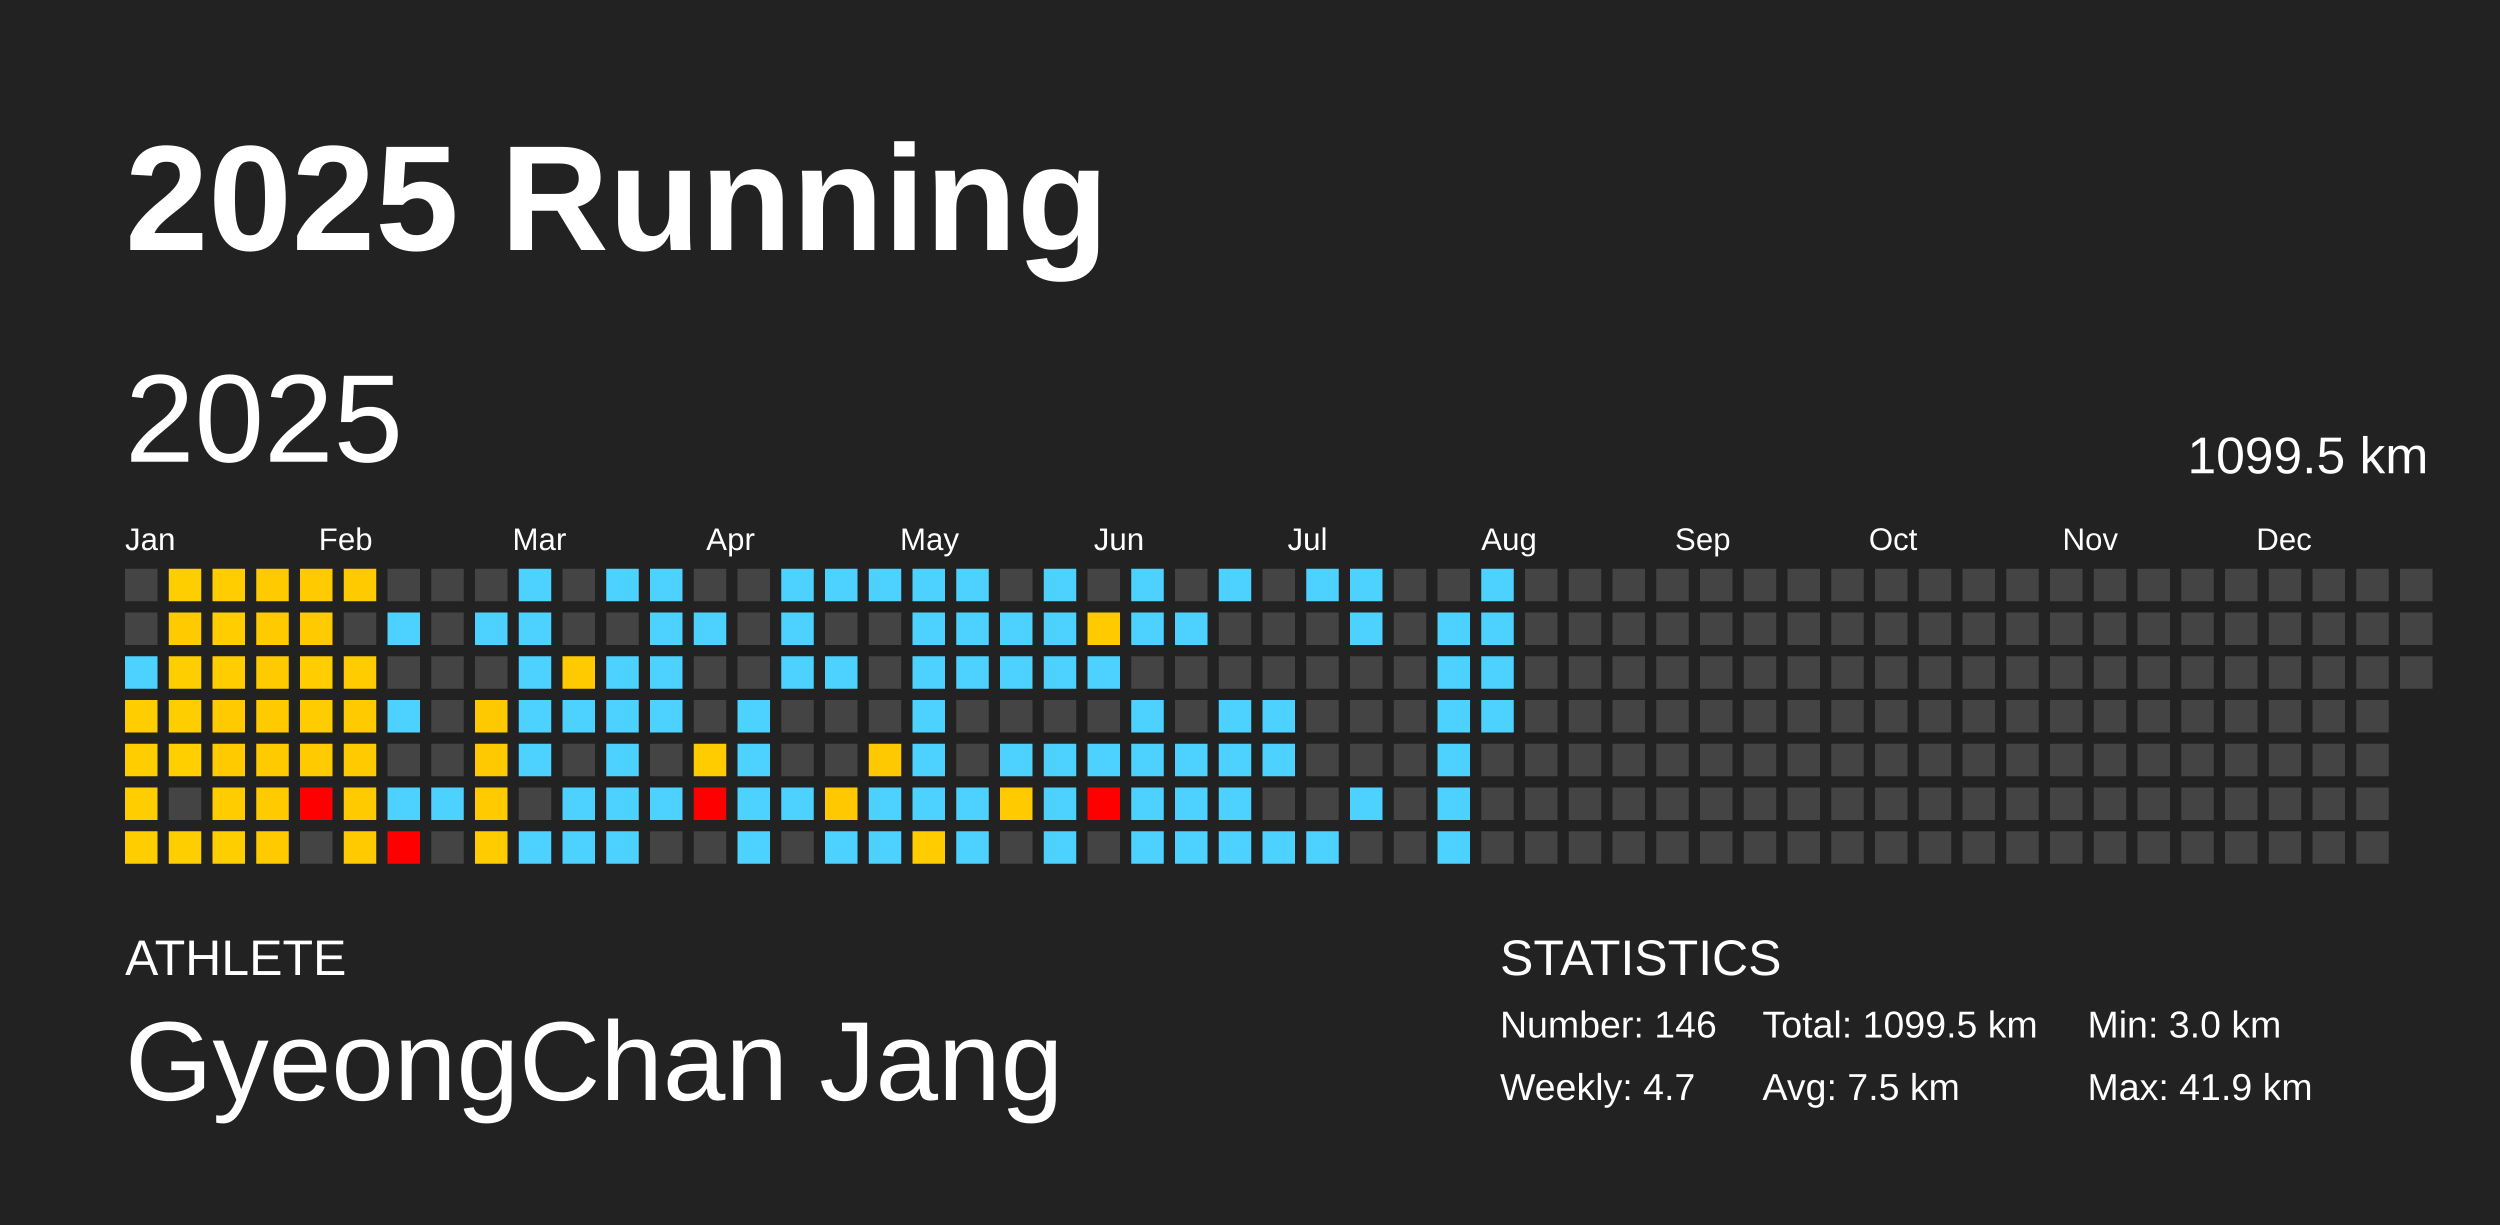
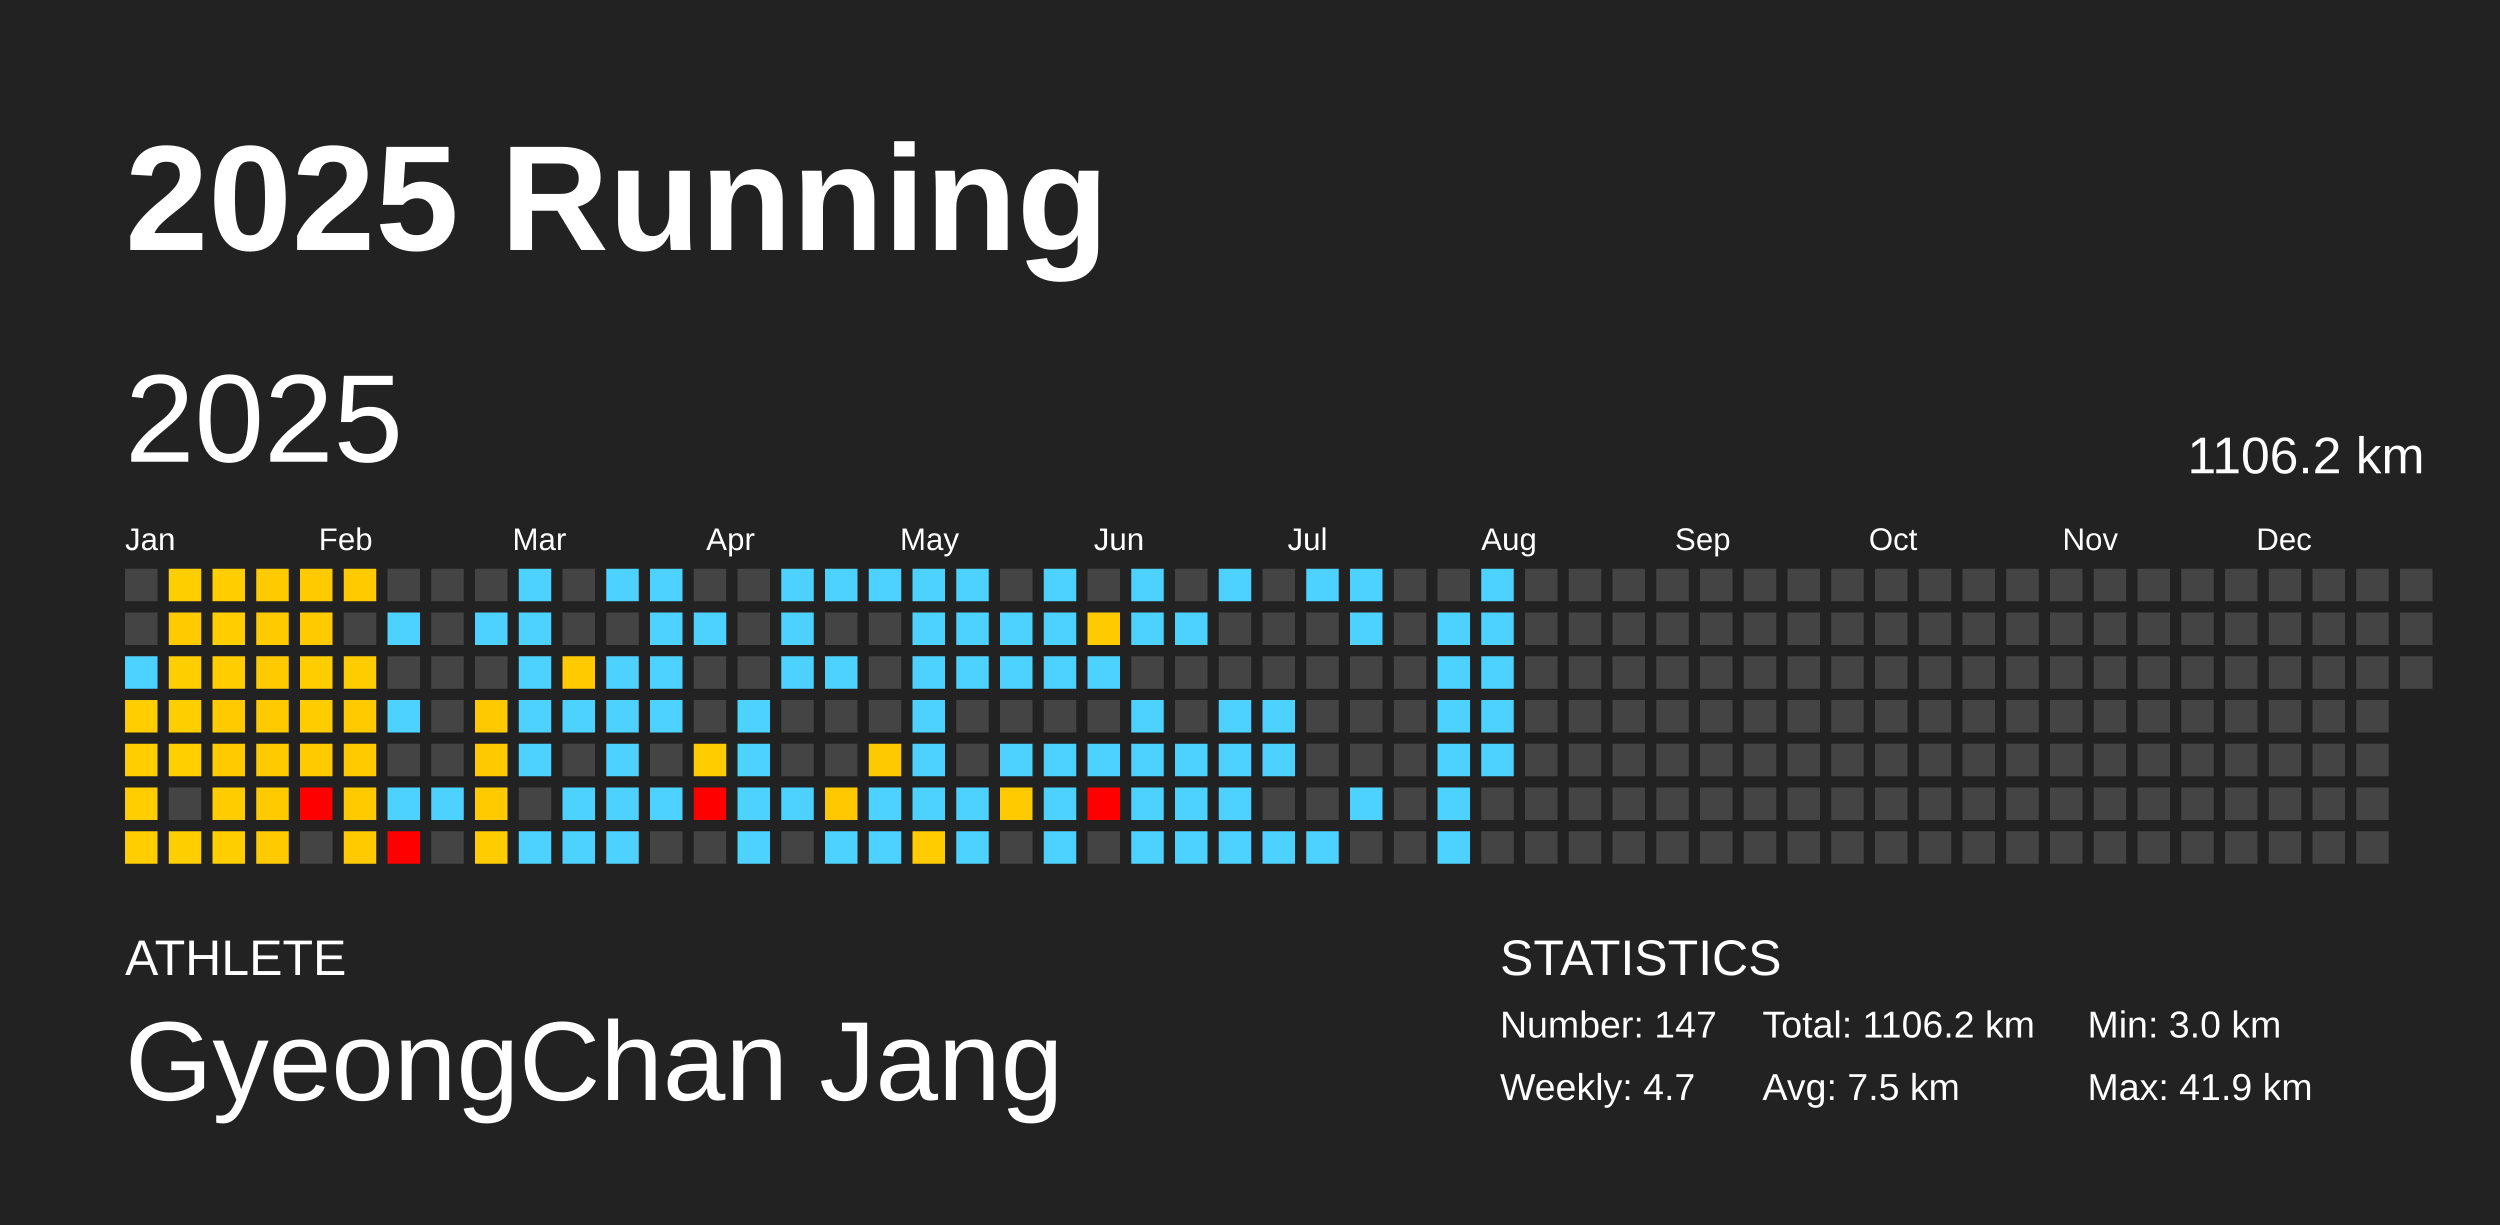
<svg xmlns="http://www.w3.org/2000/svg" baseProfile="full" height="98mm" version="1.1" viewBox="0,0,200,98" width="200mm">
  <defs />
  <rect fill="#222222" height="98" width="200" x="0" y="0" />
  <text fill="#FFFFFF" style="font-size:12px; font-family:Arial; font-weight:bold;" x="10" y="20">2025 Running</text>
  <text fill="#FFFFFF" style="font-size:4px; font-family:Arial" x="10" y="78">ATHLETE</text>
  <text fill="#FFFFFF" style="font-size:9px; font-family:Arial" x="10" y="88">GyeongChan Jang</text>
  <text fill="#FFFFFF" style="font-size:4px; font-family:Arial" x="120" y="78">STATISTICS</text>
-   <text fill="#FFFFFF" style="font-size:3px; font-family:Arial" x="120" y="83">Number: 146</text>
+   <text fill="#FFFFFF" style="font-size:3px; font-family:Arial" x="120" y="83">Number: 147</text>
  <text fill="#FFFFFF" style="font-size:3px; font-family:Arial" x="120" y="88">Weekly: 4.7</text>
-   <text fill="#FFFFFF" style="font-size:3px; font-family:Arial" x="141" y="83">Total: 1099.5 km</text>
+   <text fill="#FFFFFF" style="font-size:3px; font-family:Arial" x="141" y="83">Total: 1106.2 km</text>
  <text fill="#FFFFFF" style="font-size:3px; font-family:Arial" x="141" y="88">Avg: 7.5 km</text>
  <text fill="#FFFFFF" style="font-size:3px; font-family:Arial" x="167" y="83">Min: 3.0 km</text>
  <text fill="#FFFFFF" style="font-size:3px; font-family:Arial" x="167" y="88">Max: 41.9 km</text>
  <text dominant-baseline="hanging" fill="#FFFFFF" style="font-size:10.0px; font-family:Arial;" x="10" y="30">2025</text>
-   <text dominant-baseline="hanging" fill="#FFFFFF" style="font-size:4.125px; font-family:Arial;" x="175" y="35">1099.5 km</text>
+   <text dominant-baseline="hanging" fill="#FFFFFF" style="font-size:4.125px; font-family:Arial;" x="175" y="35">1106.2 km</text>
  <text fill="#FFFFFF" style="font-size:2.5px; font-family:Arial" x="10.0" y="44">Jan</text>
  <text fill="#FFFFFF" style="font-size:2.5px; font-family:Arial" x="25.5" y="44">Feb</text>
  <text fill="#FFFFFF" style="font-size:2.5px; font-family:Arial" x="41.0" y="44">Mar</text>
  <text fill="#FFFFFF" style="font-size:2.5px; font-family:Arial" x="56.5" y="44">Apr</text>
  <text fill="#FFFFFF" style="font-size:2.5px; font-family:Arial" x="72.0" y="44">May</text>
  <text fill="#FFFFFF" style="font-size:2.5px; font-family:Arial" x="87.5" y="44">Jun</text>
  <text fill="#FFFFFF" style="font-size:2.5px; font-family:Arial" x="103.0" y="44">Jul</text>
  <text fill="#FFFFFF" style="font-size:2.5px; font-family:Arial" x="118.5" y="44">Aug</text>
  <text fill="#FFFFFF" style="font-size:2.5px; font-family:Arial" x="134.0" y="44">Sep</text>
  <text fill="#FFFFFF" style="font-size:2.5px; font-family:Arial" x="149.5" y="44">Oct</text>
  <text fill="#FFFFFF" style="font-size:2.5px; font-family:Arial" x="165.0" y="44">Nov</text>
  <text fill="#FFFFFF" style="font-size:2.5px; font-family:Arial" x="180.5" y="44">Dec</text>
  <rect fill="#444444" height="2.6" width="2.6" x="10.0" y="45.5" />
  <rect fill="#444444" height="2.6" width="2.6" x="10.0" y="49.0" />
  <rect fill="#4dd2ff" height="2.6" width="2.6" x="10.0" y="52.5" />
  <rect fill="#ffcd00" height="2.6" width="2.6" x="10.0" y="56.0" />
  <rect fill="#ffcd00" height="2.6" width="2.6" x="10.0" y="59.5" />
  <rect fill="#ffcd00" height="2.6" width="2.6" x="10.0" y="63.0" />
  <rect fill="#ffcd00" height="2.6" width="2.6" x="10.0" y="66.5" />
  <rect fill="#ffce00" height="2.6" width="2.6" x="13.5" y="45.5" />
  <rect fill="#ffcb00" height="2.6" width="2.6" x="13.5" y="49.0" />
  <rect fill="#ffce00" height="2.6" width="2.6" x="13.5" y="52.5" />
  <rect fill="#ffce00" height="2.6" width="2.6" x="13.5" y="56.0" />
  <rect fill="#ffcf00" height="2.6" width="2.6" x="13.5" y="59.5" />
  <rect fill="#444444" height="2.6" width="2.6" x="13.5" y="63.0" />
  <rect fill="#ffce00" height="2.6" width="2.6" x="13.5" y="66.5" />
  <rect fill="#ffcd00" height="2.6" width="2.6" x="17.0" y="45.5" />
  <rect fill="#ffcd00" height="2.6" width="2.6" x="17.0" y="49.0" />
  <rect fill="#ffcd00" height="2.6" width="2.6" x="17.0" y="52.5" />
  <rect fill="#ffca00" height="2.6" width="2.6" x="17.0" y="56.0" />
  <rect fill="#ffcb00" height="2.6" width="2.6" x="17.0" y="59.5" />
  <rect fill="#ffcc00" height="2.6" width="2.6" x="17.0" y="63.0" />
  <rect fill="#ffce00" height="2.6" width="2.6" x="17.0" y="66.5" />
  <rect fill="#ffca00" height="2.6" width="2.6" x="20.5" y="45.5" />
  <rect fill="#ffca00" height="2.6" width="2.6" x="20.5" y="49.0" />
  <rect fill="#ffca00" height="2.6" width="2.6" x="20.5" y="52.5" />
  <rect fill="#ffca00" height="2.6" width="2.6" x="20.5" y="56.0" />
  <rect fill="#ffca00" height="2.6" width="2.6" x="20.5" y="59.5" />
  <rect fill="#ffca00" height="2.6" width="2.6" x="20.5" y="63.0" />
  <rect fill="#ffcb00" height="2.6" width="2.6" x="20.5" y="66.5" />
  <rect fill="#ffcb00" height="2.6" width="2.6" x="24.0" y="45.5" />
  <rect fill="#ffcb00" height="2.6" width="2.6" x="24.0" y="49.0" />
  <rect fill="#ffcd00" height="2.6" width="2.6" x="24.0" y="52.5" />
  <rect fill="#ffcc00" height="2.6" width="2.6" x="24.0" y="56.0" />
  <rect fill="#ffcb00" height="2.6" width="2.6" x="24.0" y="59.5" />
  <rect fill="red" height="2.6" width="2.6" x="24.0" y="63.0" />
  <rect fill="#444444" height="2.6" width="2.6" x="24.0" y="66.5" />
  <rect fill="#ffca00" height="2.6" width="2.6" x="27.5" y="45.5" />
  <rect fill="#444444" height="2.6" width="2.6" x="27.5" y="49.0" />
  <rect fill="#ffcc00" height="2.6" width="2.6" x="27.5" y="52.5" />
  <rect fill="#ffcb00" height="2.6" width="2.6" x="27.5" y="56.0" />
  <rect fill="#ffca00" height="2.6" width="2.6" x="27.5" y="59.5" />
  <rect fill="#ffcb00" height="2.6" width="2.6" x="27.5" y="63.0" />
  <rect fill="#ffcb00" height="2.6" width="2.6" x="27.5" y="66.5" />
  <rect fill="#444444" height="2.6" width="2.6" x="31.0" y="45.5" />
  <rect fill="#4dd2ff" height="2.6" width="2.6" x="31.0" y="49.0" />
  <rect fill="#444444" height="2.6" width="2.6" x="31.0" y="52.5" />
  <rect fill="#4dd2ff" height="2.6" width="2.6" x="31.0" y="56.0" />
  <rect fill="#444444" height="2.6" width="2.6" x="31.0" y="59.5" />
  <rect fill="#4dd2ff" height="2.6" width="2.6" x="31.0" y="63.0" />
  <rect fill="red" height="2.6" width="2.6" x="31.0" y="66.5" />
  <rect fill="#444444" height="2.6" width="2.6" x="34.5" y="45.5" />
  <rect fill="#444444" height="2.6" width="2.6" x="34.5" y="49.0" />
  <rect fill="#444444" height="2.6" width="2.6" x="34.5" y="52.5" />
  <rect fill="#444444" height="2.6" width="2.6" x="34.5" y="56.0" />
  <rect fill="#444444" height="2.6" width="2.6" x="34.5" y="59.5" />
  <rect fill="#4dd2ff" height="2.6" width="2.6" x="34.5" y="63.0" />
  <rect fill="#444444" height="2.6" width="2.6" x="34.5" y="66.5" />
  <rect fill="#444444" height="2.6" width="2.6" x="38.0" y="45.5" />
  <rect fill="#4dd2ff" height="2.6" width="2.6" x="38.0" y="49.0" />
  <rect fill="#444444" height="2.6" width="2.6" x="38.0" y="52.5" />
  <rect fill="#ffc900" height="2.6" width="2.6" x="38.0" y="56.0" />
  <rect fill="#ffc900" height="2.6" width="2.6" x="38.0" y="59.5" />
  <rect fill="#ffcb00" height="2.6" width="2.6" x="38.0" y="63.0" />
  <rect fill="#ffcc00" height="2.6" width="2.6" x="38.0" y="66.5" />
  <rect fill="#4dd2ff" height="2.6" width="2.6" x="41.5" y="45.5" />
  <rect fill="#4dd2ff" height="2.6" width="2.6" x="41.5" y="49.0" />
  <rect fill="#4dd2ff" height="2.6" width="2.6" x="41.5" y="52.5" />
  <rect fill="#4dd2ff" height="2.6" width="2.6" x="41.5" y="56.0" />
  <rect fill="#4dd2ff" height="2.6" width="2.6" x="41.5" y="59.5" />
  <rect fill="#444444" height="2.6" width="2.6" x="41.5" y="63.0" />
  <rect fill="#4dd2ff" height="2.6" width="2.6" x="41.5" y="66.5" />
  <rect fill="#444444" height="2.6" width="2.6" x="45.0" y="45.5" />
  <rect fill="#444444" height="2.6" width="2.6" x="45.0" y="49.0" />
  <rect fill="#ffca00" height="2.6" width="2.6" x="45.0" y="52.5" />
  <rect fill="#4dd2ff" height="2.6" width="2.6" x="45.0" y="56.0" />
  <rect fill="#444444" height="2.6" width="2.6" x="45.0" y="59.5" />
  <rect fill="#4dd2ff" height="2.6" width="2.6" x="45.0" y="63.0" />
  <rect fill="#4dd2ff" height="2.6" width="2.6" x="45.0" y="66.5" />
  <rect fill="#4dd2ff" height="2.6" width="2.6" x="48.5" y="45.5" />
  <rect fill="#444444" height="2.6" width="2.6" x="48.5" y="49.0" />
  <rect fill="#4dd2ff" height="2.6" width="2.6" x="48.5" y="52.5" />
  <rect fill="#4dd2ff" height="2.6" width="2.6" x="48.5" y="56.0" />
  <rect fill="#4dd2ff" height="2.6" width="2.6" x="48.5" y="59.5" />
  <rect fill="#4dd2ff" height="2.6" width="2.6" x="48.5" y="63.0" />
  <rect fill="#4dd2ff" height="2.6" width="2.6" x="48.5" y="66.5" />
  <rect fill="#4dd2ff" height="2.6" width="2.6" x="52.0" y="45.5" />
  <rect fill="#4dd2ff" height="2.6" width="2.6" x="52.0" y="49.0" />
  <rect fill="#4dd2ff" height="2.6" width="2.6" x="52.0" y="52.5" />
  <rect fill="#4dd2ff" height="2.6" width="2.6" x="52.0" y="56.0" />
  <rect fill="#444444" height="2.6" width="2.6" x="52.0" y="59.5" />
  <rect fill="#4dd2ff" height="2.6" width="2.6" x="52.0" y="63.0" />
  <rect fill="#444444" height="2.6" width="2.6" x="52.0" y="66.5" />
  <rect fill="#444444" height="2.6" width="2.6" x="55.5" y="45.5" />
  <rect fill="#4dd2ff" height="2.6" width="2.6" x="55.5" y="49.0" />
  <rect fill="#444444" height="2.6" width="2.6" x="55.5" y="52.5" />
  <rect fill="#444444" height="2.6" width="2.6" x="55.5" y="56.0" />
  <rect fill="#ffcc00" height="2.6" width="2.6" x="55.5" y="59.5" />
  <rect fill="red" height="2.6" width="2.6" x="55.5" y="63.0" />
  <rect fill="#444444" height="2.6" width="2.6" x="55.5" y="66.5" />
  <rect fill="#444444" height="2.6" width="2.6" x="59.0" y="45.5" />
  <rect fill="#444444" height="2.6" width="2.6" x="59.0" y="49.0" />
  <rect fill="#444444" height="2.6" width="2.6" x="59.0" y="52.5" />
  <rect fill="#4dd2ff" height="2.6" width="2.6" x="59.0" y="56.0" />
  <rect fill="#4dd2ff" height="2.6" width="2.6" x="59.0" y="59.5" />
  <rect fill="#4dd2ff" height="2.6" width="2.6" x="59.0" y="63.0" />
  <rect fill="#4dd2ff" height="2.6" width="2.6" x="59.0" y="66.5" />
  <rect fill="#4dd2ff" height="2.6" width="2.6" x="62.5" y="45.5" />
  <rect fill="#4dd2ff" height="2.6" width="2.6" x="62.5" y="49.0" />
  <rect fill="#4dd2ff" height="2.6" width="2.6" x="62.5" y="52.5" />
  <rect fill="#444444" height="2.6" width="2.6" x="62.5" y="56.0" />
  <rect fill="#444444" height="2.6" width="2.6" x="62.5" y="59.5" />
  <rect fill="#4dd2ff" height="2.6" width="2.6" x="62.5" y="63.0" />
  <rect fill="#444444" height="2.6" width="2.6" x="62.5" y="66.5" />
  <rect fill="#4dd2ff" height="2.6" width="2.6" x="66.0" y="45.5" />
  <rect fill="#444444" height="2.6" width="2.6" x="66.0" y="49.0" />
  <rect fill="#4dd2ff" height="2.6" width="2.6" x="66.0" y="52.5" />
  <rect fill="#444444" height="2.6" width="2.6" x="66.0" y="56.0" />
  <rect fill="#444444" height="2.6" width="2.6" x="66.0" y="59.5" />
  <rect fill="#ffc800" height="2.6" width="2.6" x="66.0" y="63.0" />
  <rect fill="#4dd2ff" height="2.6" width="2.6" x="66.0" y="66.5" />
  <rect fill="#4dd2ff" height="2.6" width="2.6" x="69.5" y="45.5" />
  <rect fill="#444444" height="2.6" width="2.6" x="69.5" y="49.0" />
  <rect fill="#444444" height="2.6" width="2.6" x="69.5" y="52.5" />
  <rect fill="#444444" height="2.6" width="2.6" x="69.5" y="56.0" />
  <rect fill="#ffc900" height="2.6" width="2.6" x="69.5" y="59.5" />
  <rect fill="#4dd2ff" height="2.6" width="2.6" x="69.5" y="63.0" />
  <rect fill="#4dd2ff" height="2.6" width="2.6" x="69.5" y="66.5" />
  <rect fill="#4dd2ff" height="2.6" width="2.6" x="73.0" y="45.5" />
  <rect fill="#4dd2ff" height="2.6" width="2.6" x="73.0" y="49.0" />
  <rect fill="#4dd2ff" height="2.6" width="2.6" x="73.0" y="52.5" />
  <rect fill="#4dd2ff" height="2.6" width="2.6" x="73.0" y="56.0" />
  <rect fill="#4dd2ff" height="2.6" width="2.6" x="73.0" y="59.5" />
  <rect fill="#4dd2ff" height="2.6" width="2.6" x="73.0" y="63.0" />
  <rect fill="#ffcc00" height="2.6" width="2.6" x="73.0" y="66.5" />
  <rect fill="#4dd2ff" height="2.6" width="2.6" x="76.5" y="45.5" />
  <rect fill="#4dd2ff" height="2.6" width="2.6" x="76.5" y="49.0" />
  <rect fill="#4dd2ff" height="2.6" width="2.6" x="76.5" y="52.5" />
  <rect fill="#444444" height="2.6" width="2.6" x="76.5" y="56.0" />
  <rect fill="#444444" height="2.6" width="2.6" x="76.5" y="59.5" />
  <rect fill="#4dd2ff" height="2.6" width="2.6" x="76.5" y="63.0" />
  <rect fill="#4dd2ff" height="2.6" width="2.6" x="76.5" y="66.5" />
  <rect fill="#444444" height="2.6" width="2.6" x="80.0" y="45.5" />
  <rect fill="#4dd2ff" height="2.6" width="2.6" x="80.0" y="49.0" />
  <rect fill="#4dd2ff" height="2.6" width="2.6" x="80.0" y="52.5" />
  <rect fill="#444444" height="2.6" width="2.6" x="80.0" y="56.0" />
  <rect fill="#4dd2ff" height="2.6" width="2.6" x="80.0" y="59.5" />
  <rect fill="#ffcb00" height="2.6" width="2.6" x="80.0" y="63.0" />
  <rect fill="#444444" height="2.6" width="2.6" x="80.0" y="66.5" />
  <rect fill="#4dd2ff" height="2.6" width="2.6" x="83.5" y="45.5" />
  <rect fill="#4dd2ff" height="2.6" width="2.6" x="83.5" y="49.0" />
  <rect fill="#4dd2ff" height="2.6" width="2.6" x="83.5" y="52.5" />
  <rect fill="#444444" height="2.6" width="2.6" x="83.5" y="56.0" />
  <rect fill="#4dd2ff" height="2.6" width="2.6" x="83.5" y="59.5" />
  <rect fill="#4dd2ff" height="2.6" width="2.6" x="83.5" y="63.0" />
  <rect fill="#4dd2ff" height="2.6" width="2.6" x="83.5" y="66.5" />
  <rect fill="#444444" height="2.6" width="2.6" x="87.0" y="45.5" />
  <rect fill="#ffca00" height="2.6" width="2.6" x="87.0" y="49.0" />
  <rect fill="#4dd2ff" height="2.6" width="2.6" x="87.0" y="52.5" />
  <rect fill="#444444" height="2.6" width="2.6" x="87.0" y="56.0" />
  <rect fill="#4dd2ff" height="2.6" width="2.6" x="87.0" y="59.5" />
  <rect fill="red" height="2.6" width="2.6" x="87.0" y="63.0" />
  <rect fill="#444444" height="2.6" width="2.6" x="87.0" y="66.5" />
  <rect fill="#4dd2ff" height="2.6" width="2.6" x="90.5" y="45.5" />
  <rect fill="#4dd2ff" height="2.6" width="2.6" x="90.5" y="49.0" />
  <rect fill="#444444" height="2.6" width="2.6" x="90.5" y="52.5" />
  <rect fill="#4dd2ff" height="2.6" width="2.6" x="90.5" y="56.0" />
  <rect fill="#4dd2ff" height="2.6" width="2.6" x="90.5" y="59.5" />
  <rect fill="#4dd2ff" height="2.6" width="2.6" x="90.5" y="63.0" />
  <rect fill="#4dd2ff" height="2.6" width="2.6" x="90.5" y="66.5" />
  <rect fill="#444444" height="2.6" width="2.6" x="94.0" y="45.5" />
  <rect fill="#4dd2ff" height="2.6" width="2.6" x="94.0" y="49.0" />
  <rect fill="#444444" height="2.6" width="2.6" x="94.0" y="52.5" />
  <rect fill="#444444" height="2.6" width="2.6" x="94.0" y="56.0" />
  <rect fill="#4dd2ff" height="2.6" width="2.6" x="94.0" y="59.5" />
  <rect fill="#4dd2ff" height="2.6" width="2.6" x="94.0" y="63.0" />
  <rect fill="#4dd2ff" height="2.6" width="2.6" x="94.0" y="66.5" />
  <rect fill="#4dd2ff" height="2.6" width="2.6" x="97.5" y="45.5" />
  <rect fill="#444444" height="2.6" width="2.6" x="97.5" y="49.0" />
  <rect fill="#444444" height="2.6" width="2.6" x="97.5" y="52.5" />
  <rect fill="#4dd2ff" height="2.6" width="2.6" x="97.5" y="56.0" />
  <rect fill="#4dd2ff" height="2.6" width="2.6" x="97.5" y="59.5" />
  <rect fill="#4dd2ff" height="2.6" width="2.6" x="97.5" y="63.0" />
  <rect fill="#4dd2ff" height="2.6" width="2.6" x="97.5" y="66.5" />
  <rect fill="#444444" height="2.6" width="2.6" x="101.0" y="45.5" />
  <rect fill="#444444" height="2.6" width="2.6" x="101.0" y="49.0" />
  <rect fill="#444444" height="2.6" width="2.6" x="101.0" y="52.5" />
  <rect fill="#4dd2ff" height="2.6" width="2.6" x="101.0" y="56.0" />
  <rect fill="#4dd2ff" height="2.6" width="2.6" x="101.0" y="59.5" />
  <rect fill="#444444" height="2.6" width="2.6" x="101.0" y="63.0" />
  <rect fill="#4dd2ff" height="2.6" width="2.6" x="101.0" y="66.5" />
  <rect fill="#4dd2ff" height="2.6" width="2.6" x="104.5" y="45.5" />
  <rect fill="#444444" height="2.6" width="2.6" x="104.5" y="49.0" />
  <rect fill="#444444" height="2.6" width="2.6" x="104.5" y="52.5" />
  <rect fill="#444444" height="2.6" width="2.6" x="104.5" y="56.0" />
  <rect fill="#444444" height="2.6" width="2.6" x="104.5" y="59.5" />
  <rect fill="#444444" height="2.6" width="2.6" x="104.5" y="63.0" />
  <rect fill="#4dd2ff" height="2.6" width="2.6" x="104.5" y="66.5" />
  <rect fill="#4dd2ff" height="2.6" width="2.6" x="108.0" y="45.5" />
  <rect fill="#4dd2ff" height="2.6" width="2.6" x="108.0" y="49.0" />
  <rect fill="#444444" height="2.6" width="2.6" x="108.0" y="52.5" />
  <rect fill="#444444" height="2.6" width="2.6" x="108.0" y="56.0" />
  <rect fill="#444444" height="2.6" width="2.6" x="108.0" y="59.5" />
  <rect fill="#4dd2ff" height="2.6" width="2.6" x="108.0" y="63.0" />
  <rect fill="#444444" height="2.6" width="2.6" x="108.0" y="66.5" />
  <rect fill="#444444" height="2.6" width="2.6" x="111.5" y="45.5" />
  <rect fill="#444444" height="2.6" width="2.6" x="111.5" y="49.0" />
  <rect fill="#444444" height="2.6" width="2.6" x="111.5" y="52.5" />
  <rect fill="#444444" height="2.6" width="2.6" x="111.5" y="56.0" />
  <rect fill="#444444" height="2.6" width="2.6" x="111.5" y="59.5" />
  <rect fill="#444444" height="2.6" width="2.6" x="111.5" y="63.0" />
  <rect fill="#444444" height="2.6" width="2.6" x="111.5" y="66.5" />
  <rect fill="#444444" height="2.6" width="2.6" x="115.0" y="45.5" />
  <rect fill="#4dd2ff" height="2.6" width="2.6" x="115.0" y="49.0" />
  <rect fill="#4dd2ff" height="2.6" width="2.6" x="115.0" y="52.5" />
  <rect fill="#4dd2ff" height="2.6" width="2.6" x="115.0" y="56.0" />
  <rect fill="#4dd2ff" height="2.6" width="2.6" x="115.0" y="59.5" />
  <rect fill="#4dd2ff" height="2.6" width="2.6" x="115.0" y="63.0" />
  <rect fill="#4dd2ff" height="2.6" width="2.6" x="115.0" y="66.5" />
  <rect fill="#4dd2ff" height="2.6" width="2.6" x="118.5" y="45.5" />
  <rect fill="#4dd2ff" height="2.6" width="2.6" x="118.5" y="49.0" />
  <rect fill="#4dd2ff" height="2.6" width="2.6" x="118.5" y="52.5" />
  <rect fill="#4dd2ff" height="2.6" width="2.6" x="118.5" y="56.0" />
-   <rect fill="#444444" height="2.6" width="2.6" x="118.5" y="59.5" />
+   <rect fill="#4dd2ff" height="2.6" width="2.6" x="118.5" y="59.5" />
  <rect fill="#444444" height="2.6" width="2.6" x="118.5" y="63.0" />
  <rect fill="#444444" height="2.6" width="2.6" x="118.5" y="66.5" />
  <rect fill="#444444" height="2.6" width="2.6" x="122.0" y="45.5" />
  <rect fill="#444444" height="2.6" width="2.6" x="122.0" y="49.0" />
  <rect fill="#444444" height="2.6" width="2.6" x="122.0" y="52.5" />
  <rect fill="#444444" height="2.6" width="2.6" x="122.0" y="56.0" />
  <rect fill="#444444" height="2.6" width="2.6" x="122.0" y="59.5" />
  <rect fill="#444444" height="2.6" width="2.6" x="122.0" y="63.0" />
  <rect fill="#444444" height="2.6" width="2.6" x="122.0" y="66.5" />
  <rect fill="#444444" height="2.6" width="2.6" x="125.5" y="45.5" />
  <rect fill="#444444" height="2.6" width="2.6" x="125.5" y="49.0" />
  <rect fill="#444444" height="2.6" width="2.6" x="125.5" y="52.5" />
  <rect fill="#444444" height="2.6" width="2.6" x="125.5" y="56.0" />
  <rect fill="#444444" height="2.6" width="2.6" x="125.5" y="59.5" />
  <rect fill="#444444" height="2.6" width="2.6" x="125.5" y="63.0" />
  <rect fill="#444444" height="2.6" width="2.6" x="125.5" y="66.5" />
  <rect fill="#444444" height="2.6" width="2.6" x="129.0" y="45.5" />
  <rect fill="#444444" height="2.6" width="2.6" x="129.0" y="49.0" />
  <rect fill="#444444" height="2.6" width="2.6" x="129.0" y="52.5" />
  <rect fill="#444444" height="2.6" width="2.6" x="129.0" y="56.0" />
  <rect fill="#444444" height="2.6" width="2.6" x="129.0" y="59.5" />
  <rect fill="#444444" height="2.6" width="2.6" x="129.0" y="63.0" />
  <rect fill="#444444" height="2.6" width="2.6" x="129.0" y="66.5" />
  <rect fill="#444444" height="2.6" width="2.6" x="132.5" y="45.5" />
  <rect fill="#444444" height="2.6" width="2.6" x="132.5" y="49.0" />
  <rect fill="#444444" height="2.6" width="2.6" x="132.5" y="52.5" />
  <rect fill="#444444" height="2.6" width="2.6" x="132.5" y="56.0" />
  <rect fill="#444444" height="2.6" width="2.6" x="132.5" y="59.5" />
  <rect fill="#444444" height="2.6" width="2.6" x="132.5" y="63.0" />
  <rect fill="#444444" height="2.6" width="2.6" x="132.5" y="66.5" />
  <rect fill="#444444" height="2.6" width="2.6" x="136.0" y="45.5" />
  <rect fill="#444444" height="2.6" width="2.6" x="136.0" y="49.0" />
  <rect fill="#444444" height="2.6" width="2.6" x="136.0" y="52.5" />
  <rect fill="#444444" height="2.6" width="2.6" x="136.0" y="56.0" />
  <rect fill="#444444" height="2.6" width="2.6" x="136.0" y="59.5" />
  <rect fill="#444444" height="2.6" width="2.6" x="136.0" y="63.0" />
  <rect fill="#444444" height="2.6" width="2.6" x="136.0" y="66.5" />
  <rect fill="#444444" height="2.6" width="2.6" x="139.5" y="45.5" />
  <rect fill="#444444" height="2.6" width="2.6" x="139.5" y="49.0" />
  <rect fill="#444444" height="2.6" width="2.6" x="139.5" y="52.5" />
  <rect fill="#444444" height="2.6" width="2.6" x="139.5" y="56.0" />
  <rect fill="#444444" height="2.6" width="2.6" x="139.5" y="59.5" />
  <rect fill="#444444" height="2.6" width="2.6" x="139.5" y="63.0" />
  <rect fill="#444444" height="2.6" width="2.6" x="139.5" y="66.5" />
  <rect fill="#444444" height="2.6" width="2.6" x="143.0" y="45.5" />
  <rect fill="#444444" height="2.6" width="2.6" x="143.0" y="49.0" />
  <rect fill="#444444" height="2.6" width="2.6" x="143.0" y="52.5" />
  <rect fill="#444444" height="2.6" width="2.6" x="143.0" y="56.0" />
  <rect fill="#444444" height="2.6" width="2.6" x="143.0" y="59.5" />
  <rect fill="#444444" height="2.6" width="2.6" x="143.0" y="63.0" />
  <rect fill="#444444" height="2.6" width="2.6" x="143.0" y="66.5" />
  <rect fill="#444444" height="2.6" width="2.6" x="146.5" y="45.5" />
  <rect fill="#444444" height="2.6" width="2.6" x="146.5" y="49.0" />
  <rect fill="#444444" height="2.6" width="2.6" x="146.5" y="52.5" />
  <rect fill="#444444" height="2.6" width="2.6" x="146.5" y="56.0" />
  <rect fill="#444444" height="2.6" width="2.6" x="146.5" y="59.5" />
  <rect fill="#444444" height="2.6" width="2.6" x="146.5" y="63.0" />
  <rect fill="#444444" height="2.6" width="2.6" x="146.5" y="66.5" />
  <rect fill="#444444" height="2.6" width="2.6" x="150.0" y="45.5" />
  <rect fill="#444444" height="2.6" width="2.6" x="150.0" y="49.0" />
  <rect fill="#444444" height="2.6" width="2.6" x="150.0" y="52.5" />
  <rect fill="#444444" height="2.6" width="2.6" x="150.0" y="56.0" />
  <rect fill="#444444" height="2.6" width="2.6" x="150.0" y="59.5" />
  <rect fill="#444444" height="2.6" width="2.6" x="150.0" y="63.0" />
  <rect fill="#444444" height="2.6" width="2.6" x="150.0" y="66.5" />
  <rect fill="#444444" height="2.6" width="2.6" x="153.5" y="45.5" />
  <rect fill="#444444" height="2.6" width="2.6" x="153.5" y="49.0" />
  <rect fill="#444444" height="2.6" width="2.6" x="153.5" y="52.5" />
  <rect fill="#444444" height="2.6" width="2.6" x="153.5" y="56.0" />
  <rect fill="#444444" height="2.6" width="2.6" x="153.5" y="59.5" />
  <rect fill="#444444" height="2.6" width="2.6" x="153.5" y="63.0" />
  <rect fill="#444444" height="2.6" width="2.6" x="153.5" y="66.5" />
  <rect fill="#444444" height="2.6" width="2.6" x="157.0" y="45.5" />
  <rect fill="#444444" height="2.6" width="2.6" x="157.0" y="49.0" />
  <rect fill="#444444" height="2.6" width="2.6" x="157.0" y="52.5" />
  <rect fill="#444444" height="2.6" width="2.6" x="157.0" y="56.0" />
  <rect fill="#444444" height="2.6" width="2.6" x="157.0" y="59.5" />
  <rect fill="#444444" height="2.6" width="2.6" x="157.0" y="63.0" />
  <rect fill="#444444" height="2.6" width="2.6" x="157.0" y="66.5" />
  <rect fill="#444444" height="2.6" width="2.6" x="160.5" y="45.5" />
  <rect fill="#444444" height="2.6" width="2.6" x="160.5" y="49.0" />
  <rect fill="#444444" height="2.6" width="2.6" x="160.5" y="52.5" />
  <rect fill="#444444" height="2.6" width="2.6" x="160.5" y="56.0" />
  <rect fill="#444444" height="2.6" width="2.6" x="160.5" y="59.5" />
  <rect fill="#444444" height="2.6" width="2.6" x="160.5" y="63.0" />
  <rect fill="#444444" height="2.6" width="2.6" x="160.5" y="66.5" />
  <rect fill="#444444" height="2.6" width="2.6" x="164.0" y="45.5" />
  <rect fill="#444444" height="2.6" width="2.6" x="164.0" y="49.0" />
  <rect fill="#444444" height="2.6" width="2.6" x="164.0" y="52.5" />
  <rect fill="#444444" height="2.6" width="2.6" x="164.0" y="56.0" />
  <rect fill="#444444" height="2.6" width="2.6" x="164.0" y="59.5" />
  <rect fill="#444444" height="2.6" width="2.6" x="164.0" y="63.0" />
  <rect fill="#444444" height="2.6" width="2.6" x="164.0" y="66.5" />
  <rect fill="#444444" height="2.6" width="2.6" x="167.5" y="45.5" />
  <rect fill="#444444" height="2.6" width="2.6" x="167.5" y="49.0" />
  <rect fill="#444444" height="2.6" width="2.6" x="167.5" y="52.5" />
  <rect fill="#444444" height="2.6" width="2.6" x="167.5" y="56.0" />
  <rect fill="#444444" height="2.6" width="2.6" x="167.5" y="59.5" />
  <rect fill="#444444" height="2.6" width="2.6" x="167.5" y="63.0" />
  <rect fill="#444444" height="2.6" width="2.6" x="167.5" y="66.5" />
  <rect fill="#444444" height="2.6" width="2.6" x="171.0" y="45.5" />
  <rect fill="#444444" height="2.6" width="2.6" x="171.0" y="49.0" />
  <rect fill="#444444" height="2.6" width="2.6" x="171.0" y="52.5" />
  <rect fill="#444444" height="2.6" width="2.6" x="171.0" y="56.0" />
  <rect fill="#444444" height="2.6" width="2.6" x="171.0" y="59.5" />
  <rect fill="#444444" height="2.6" width="2.6" x="171.0" y="63.0" />
  <rect fill="#444444" height="2.6" width="2.6" x="171.0" y="66.5" />
  <rect fill="#444444" height="2.6" width="2.6" x="174.5" y="45.5" />
  <rect fill="#444444" height="2.6" width="2.6" x="174.5" y="49.0" />
  <rect fill="#444444" height="2.6" width="2.6" x="174.5" y="52.5" />
  <rect fill="#444444" height="2.6" width="2.6" x="174.5" y="56.0" />
  <rect fill="#444444" height="2.6" width="2.6" x="174.5" y="59.5" />
  <rect fill="#444444" height="2.6" width="2.6" x="174.5" y="63.0" />
  <rect fill="#444444" height="2.6" width="2.6" x="174.5" y="66.5" />
  <rect fill="#444444" height="2.6" width="2.6" x="178.0" y="45.5" />
  <rect fill="#444444" height="2.6" width="2.6" x="178.0" y="49.0" />
  <rect fill="#444444" height="2.6" width="2.6" x="178.0" y="52.5" />
  <rect fill="#444444" height="2.6" width="2.6" x="178.0" y="56.0" />
  <rect fill="#444444" height="2.6" width="2.6" x="178.0" y="59.5" />
  <rect fill="#444444" height="2.6" width="2.6" x="178.0" y="63.0" />
  <rect fill="#444444" height="2.6" width="2.6" x="178.0" y="66.5" />
  <rect fill="#444444" height="2.6" width="2.6" x="181.5" y="45.5" />
  <rect fill="#444444" height="2.6" width="2.6" x="181.5" y="49.0" />
  <rect fill="#444444" height="2.6" width="2.6" x="181.5" y="52.5" />
  <rect fill="#444444" height="2.6" width="2.6" x="181.5" y="56.0" />
  <rect fill="#444444" height="2.6" width="2.6" x="181.5" y="59.5" />
  <rect fill="#444444" height="2.6" width="2.6" x="181.5" y="63.0" />
  <rect fill="#444444" height="2.6" width="2.6" x="181.5" y="66.5" />
  <rect fill="#444444" height="2.6" width="2.6" x="185.0" y="45.5" />
  <rect fill="#444444" height="2.6" width="2.6" x="185.0" y="49.0" />
  <rect fill="#444444" height="2.6" width="2.6" x="185.0" y="52.5" />
  <rect fill="#444444" height="2.6" width="2.6" x="185.0" y="56.0" />
  <rect fill="#444444" height="2.6" width="2.6" x="185.0" y="59.5" />
  <rect fill="#444444" height="2.6" width="2.6" x="185.0" y="63.0" />
  <rect fill="#444444" height="2.6" width="2.6" x="185.0" y="66.5" />
  <rect fill="#444444" height="2.6" width="2.6" x="188.5" y="45.5" />
  <rect fill="#444444" height="2.6" width="2.6" x="188.5" y="49.0" />
  <rect fill="#444444" height="2.6" width="2.6" x="188.5" y="52.5" />
  <rect fill="#444444" height="2.6" width="2.6" x="188.5" y="56.0" />
  <rect fill="#444444" height="2.6" width="2.6" x="188.5" y="59.5" />
  <rect fill="#444444" height="2.6" width="2.6" x="188.5" y="63.0" />
  <rect fill="#444444" height="2.6" width="2.6" x="188.5" y="66.5" />
  <rect fill="#444444" height="2.6" width="2.6" x="192.0" y="45.5" />
  <rect fill="#444444" height="2.6" width="2.6" x="192.0" y="49.0" />
  <rect fill="#444444" height="2.6" width="2.6" x="192.0" y="52.5" />
</svg>
